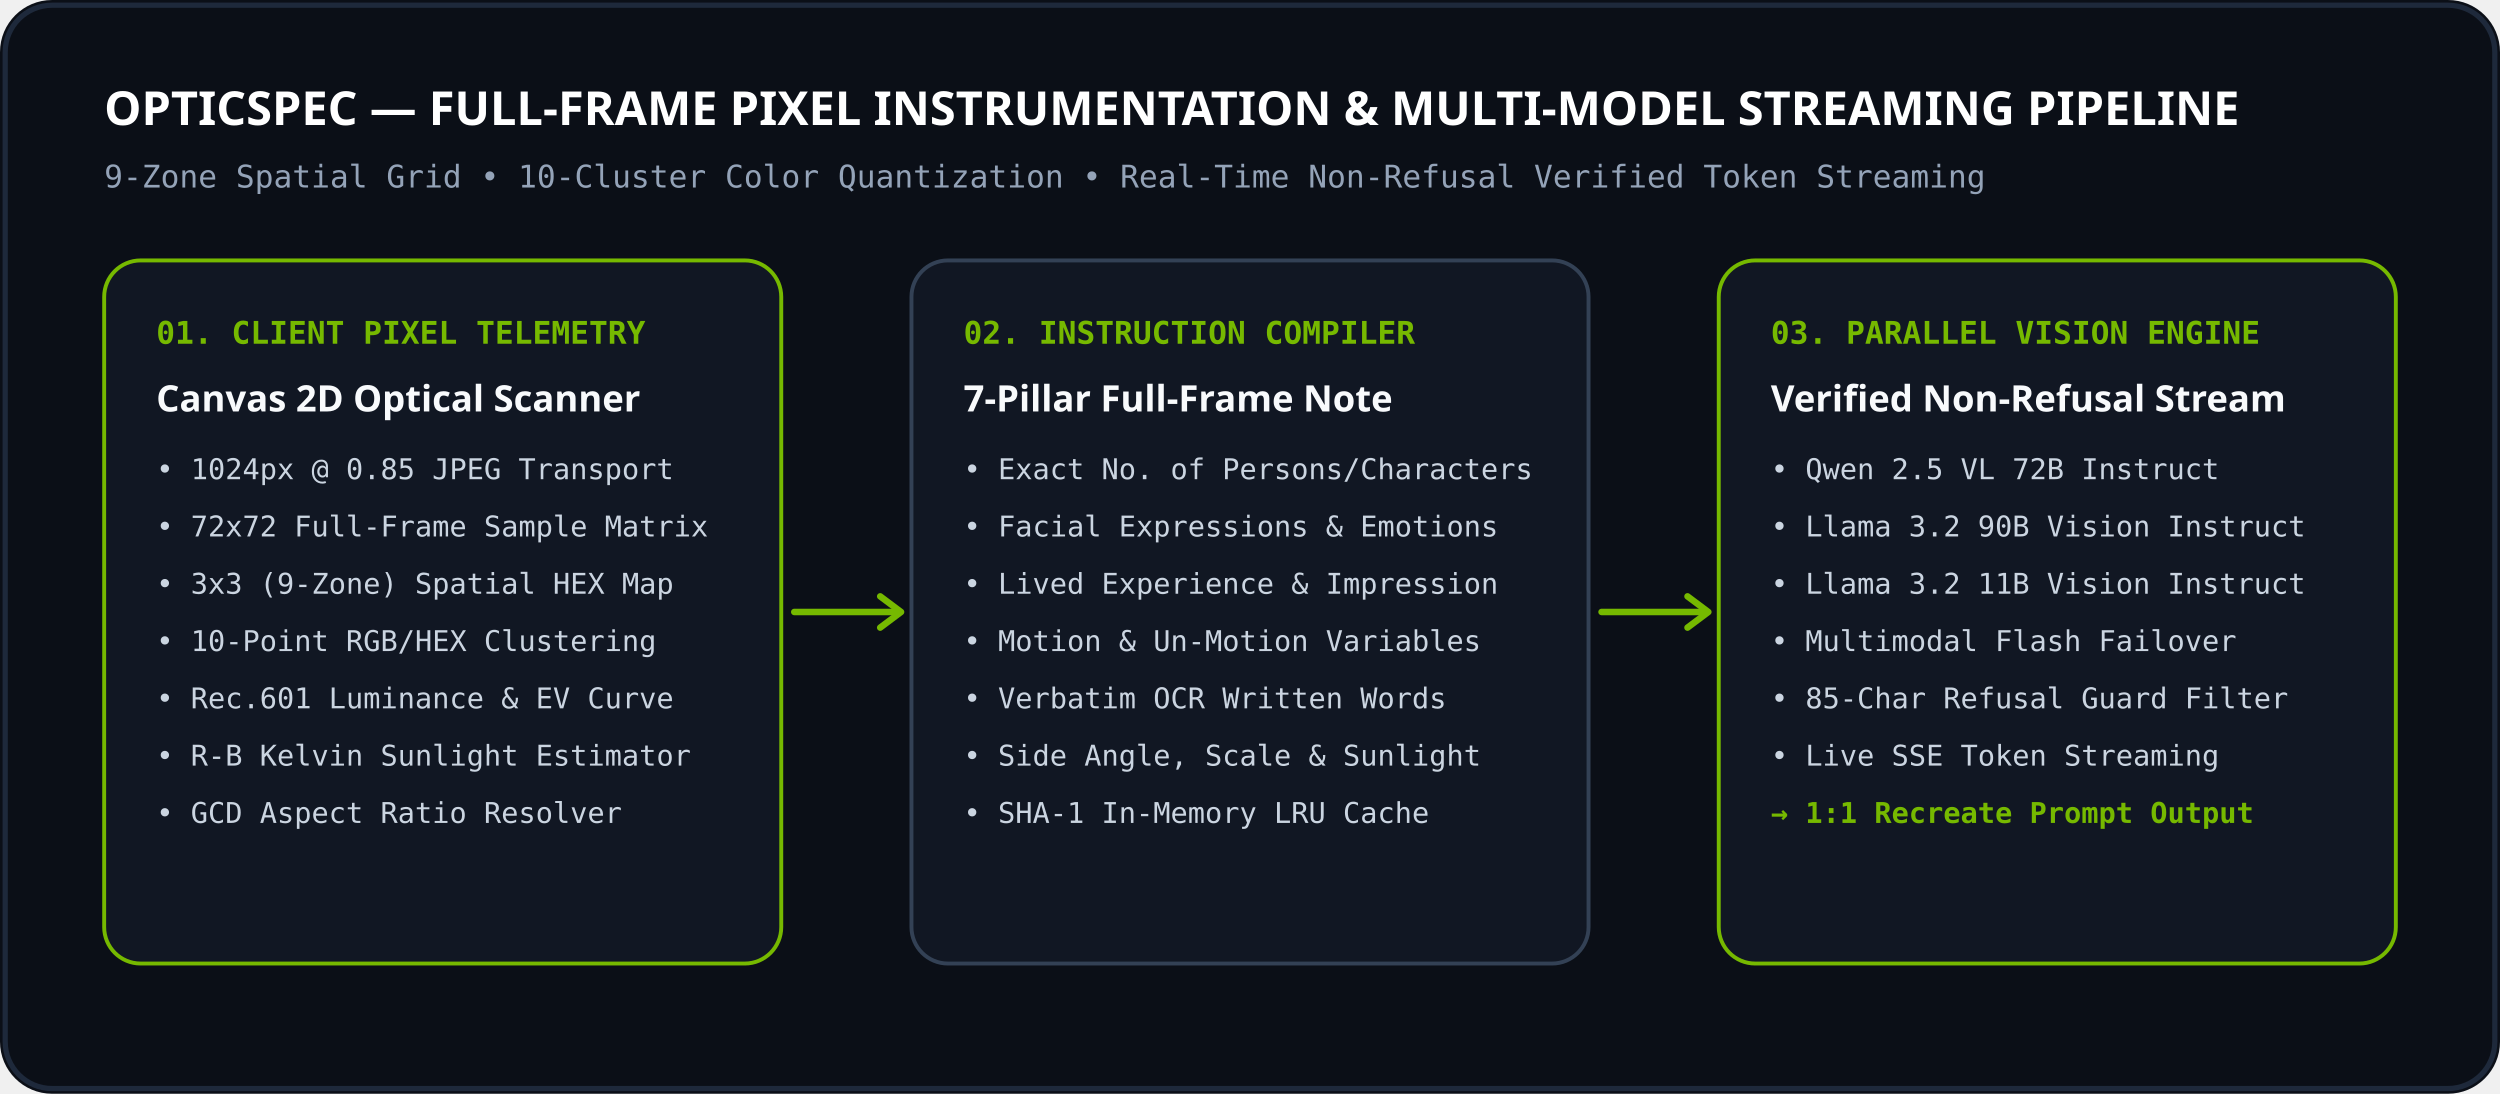
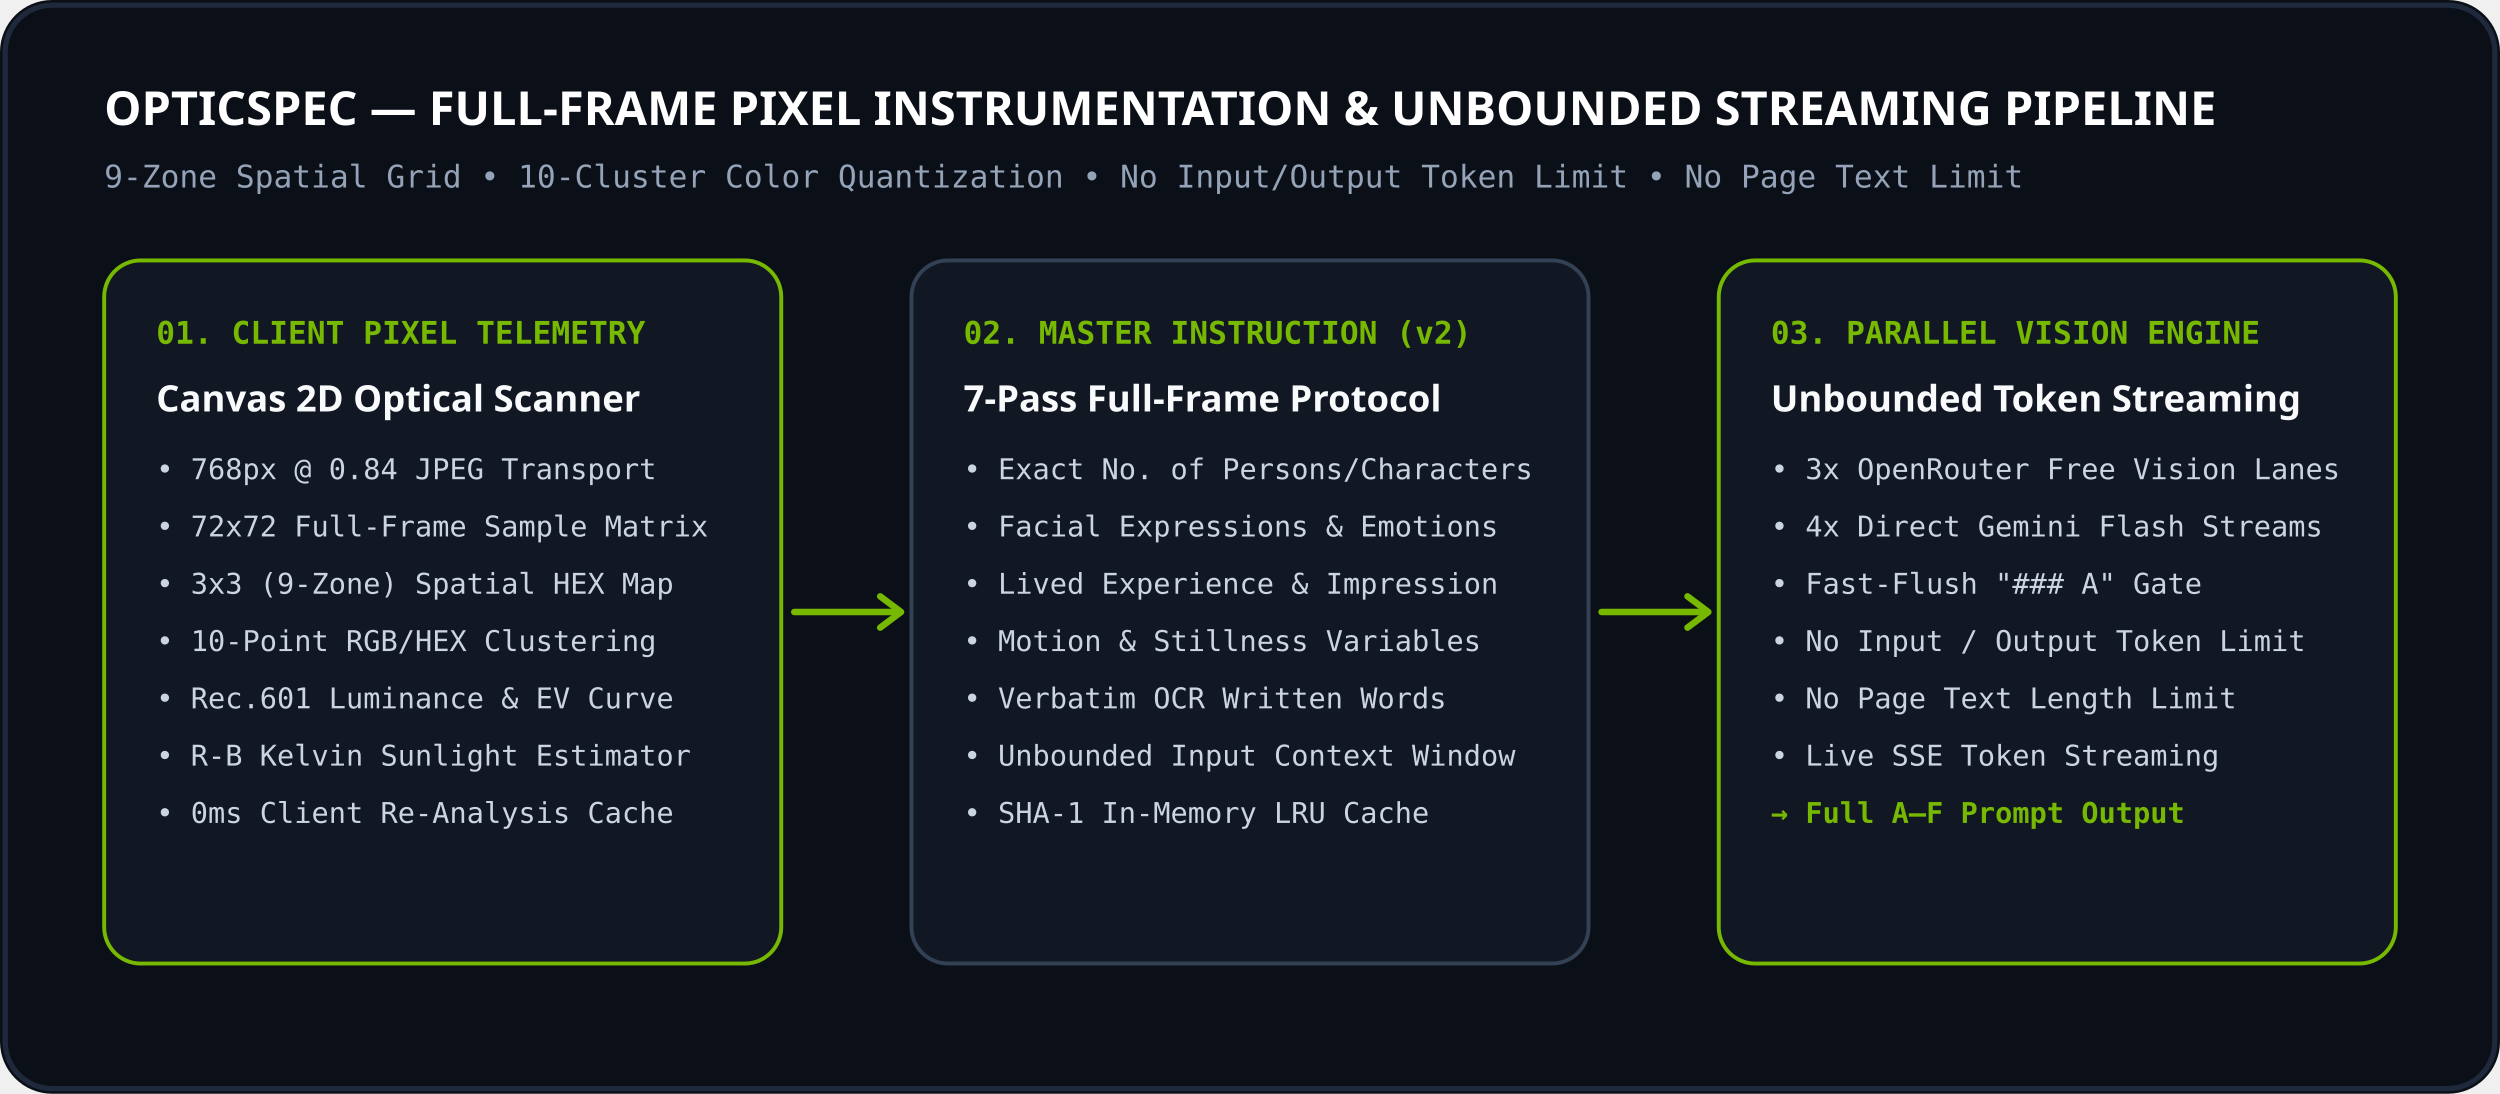
<svg xmlns="http://www.w3.org/2000/svg" viewBox="0 0 960 420" fill="none">
  <rect width="960" height="420" rx="20" fill="#0B0F17" />
  <rect x="2" y="2" width="956" height="416" rx="18" stroke="#1E293B" stroke-width="2" />
-   <text x="40" y="48" fill="#FFFFFF" font-family="sans-serif" font-size="18" font-weight="700">OPTICSPEC — FULL-FRAME PIXEL INSTRUMENTATION &amp; MULTI-MODEL STREAMING PIPELINE</text>
-   <text x="40" y="72" fill="#94A3B8" font-family="monospace" font-size="12">9-Zone Spatial Grid • 10-Cluster Color Quantization • Real-Time Non-Refusal Verified Token Streaming</text>
+   <text x="40" y="48" fill="#FFFFFF" font-family="sans-serif" font-size="18" font-weight="700">OPTICSPEC — FULL-FRAME PIXEL INSTRUMENTATION &amp; UNBOUNDED STREAMING PIPELINE</text>
+   <text x="40" y="72" fill="#94A3B8" font-family="monospace" font-size="12">9-Zone Spatial Grid • 10-Cluster Color Quantization • No Input/Output Token Limit • No Page Text Limit</text>
  <rect x="40" y="100" width="260" height="270" rx="14" fill="#111723" stroke="#76B900" stroke-width="1.5" />
  <text x="60" y="132" fill="#76B900" font-family="monospace" font-size="12" font-weight="700">01. CLIENT PIXEL TELEMETRY</text>
  <text x="60" y="158" fill="#F8FAFC" font-family="sans-serif" font-size="14" font-weight="600">Canvas 2D Optical Scanner</text>
-   <text x="60" y="184" fill="#CBD5E1" font-family="monospace" font-size="11">• 1024px @ 0.85 JPEG Transport</text>
+   <text x="60" y="184" fill="#CBD5E1" font-family="monospace" font-size="11">• 768px @ 0.84 JPEG Transport</text>
  <text x="60" y="206" fill="#CBD5E1" font-family="monospace" font-size="11">• 72x72 Full-Frame Sample Matrix</text>
  <text x="60" y="228" fill="#CBD5E1" font-family="monospace" font-size="11">• 3x3 (9-Zone) Spatial HEX Map</text>
  <text x="60" y="250" fill="#CBD5E1" font-family="monospace" font-size="11">• 10-Point RGB/HEX Clustering</text>
  <text x="60" y="272" fill="#CBD5E1" font-family="monospace" font-size="11">• Rec.601 Luminance &amp; EV Curve</text>
  <text x="60" y="294" fill="#CBD5E1" font-family="monospace" font-size="11">• R-B Kelvin Sunlight Estimator</text>
-   <text x="60" y="316" fill="#CBD5E1" font-family="monospace" font-size="11">• GCD Aspect Ratio Resolver</text>
+   <text x="60" y="316" fill="#CBD5E1" font-family="monospace" font-size="11">• 0ms Client Re-Analysis Cache</text>
  <path d="M305 235H345" stroke="#76B900" stroke-width="2.5" stroke-linecap="round" />
  <path d="M338 229L346 235L338 241" stroke="#76B900" stroke-width="2.5" stroke-linecap="round" stroke-linejoin="round" />
  <rect x="350" y="100" width="260" height="270" rx="14" fill="#111723" stroke="#334155" stroke-width="1.5" />
-   <text x="370" y="132" fill="#76B900" font-family="monospace" font-size="12" font-weight="700">02. INSTRUCTION COMPILER</text>
-   <text x="370" y="158" fill="#F8FAFC" font-family="sans-serif" font-size="14" font-weight="600">7-Pillar Full-Frame Note</text>
+   <text x="370" y="132" fill="#76B900" font-family="monospace" font-size="12" font-weight="700">02. MASTER INSTRUCTION (v2)</text>
+   <text x="370" y="158" fill="#F8FAFC" font-family="sans-serif" font-size="14" font-weight="600">7-Pass Full-Frame Protocol</text>
  <text x="370" y="184" fill="#CBD5E1" font-family="monospace" font-size="11">• Exact No. of Persons/Characters</text>
  <text x="370" y="206" fill="#CBD5E1" font-family="monospace" font-size="11">• Facial Expressions &amp; Emotions</text>
  <text x="370" y="228" fill="#CBD5E1" font-family="monospace" font-size="11">• Lived Experience &amp; Impression</text>
-   <text x="370" y="250" fill="#CBD5E1" font-family="monospace" font-size="11">• Motion &amp; Un-Motion Variables</text>
+   <text x="370" y="250" fill="#CBD5E1" font-family="monospace" font-size="11">• Motion &amp; Stillness Variables</text>
  <text x="370" y="272" fill="#CBD5E1" font-family="monospace" font-size="11">• Verbatim OCR Written Words</text>
-   <text x="370" y="294" fill="#CBD5E1" font-family="monospace" font-size="11">• Side Angle, Scale &amp; Sunlight</text>
+   <text x="370" y="294" fill="#CBD5E1" font-family="monospace" font-size="11">• Unbounded Input Context Window</text>
  <text x="370" y="316" fill="#CBD5E1" font-family="monospace" font-size="11">• SHA-1 In-Memory LRU Cache</text>
  <path d="M615 235H655" stroke="#76B900" stroke-width="2.5" stroke-linecap="round" />
  <path d="M648 229L656 235L648 241" stroke="#76B900" stroke-width="2.5" stroke-linecap="round" stroke-linejoin="round" />
  <rect x="660" y="100" width="260" height="270" rx="14" fill="#111723" stroke="#76B900" stroke-width="1.5" />
  <text x="680" y="132" fill="#76B900" font-family="monospace" font-size="12" font-weight="700">03. PARALLEL VISION ENGINE</text>
-   <text x="680" y="158" fill="#F8FAFC" font-family="sans-serif" font-size="14" font-weight="600">Verified Non-Refusal Stream</text>
-   <text x="680" y="184" fill="#CBD5E1" font-family="monospace" font-size="11">• Qwen 2.5 VL 72B Instruct</text>
-   <text x="680" y="206" fill="#CBD5E1" font-family="monospace" font-size="11">• Llama 3.2 90B Vision Instruct</text>
-   <text x="680" y="228" fill="#CBD5E1" font-family="monospace" font-size="11">• Llama 3.2 11B Vision Instruct</text>
-   <text x="680" y="250" fill="#CBD5E1" font-family="monospace" font-size="11">• Multimodal Flash Failover</text>
-   <text x="680" y="272" fill="#CBD5E1" font-family="monospace" font-size="11">• 85-Char Refusal Guard Filter</text>
+   <text x="680" y="158" fill="#F8FAFC" font-family="sans-serif" font-size="14" font-weight="600">Unbounded Token Streaming</text>
+   <text x="680" y="184" fill="#CBD5E1" font-family="monospace" font-size="11">• 3x OpenRouter Free Vision Lanes</text>
+   <text x="680" y="206" fill="#CBD5E1" font-family="monospace" font-size="11">• 4x Direct Gemini Flash Streams</text>
+   <text x="680" y="228" fill="#CBD5E1" font-family="monospace" font-size="11">• Fast-Flush "### A" Gate</text>
+   <text x="680" y="250" fill="#CBD5E1" font-family="monospace" font-size="11">• No Input / Output Token Limit</text>
+   <text x="680" y="272" fill="#CBD5E1" font-family="monospace" font-size="11">• No Page Text Length Limit</text>
  <text x="680" y="294" fill="#CBD5E1" font-family="monospace" font-size="11">• Live SSE Token Streaming</text>
-   <text x="680" y="316" fill="#76B900" font-family="monospace" font-size="11" font-weight="700">→ 1:1 Recreate Prompt Output</text>
+   <text x="680" y="316" fill="#76B900" font-family="monospace" font-size="11" font-weight="700">→ Full A–F Prompt Output</text>
</svg>
